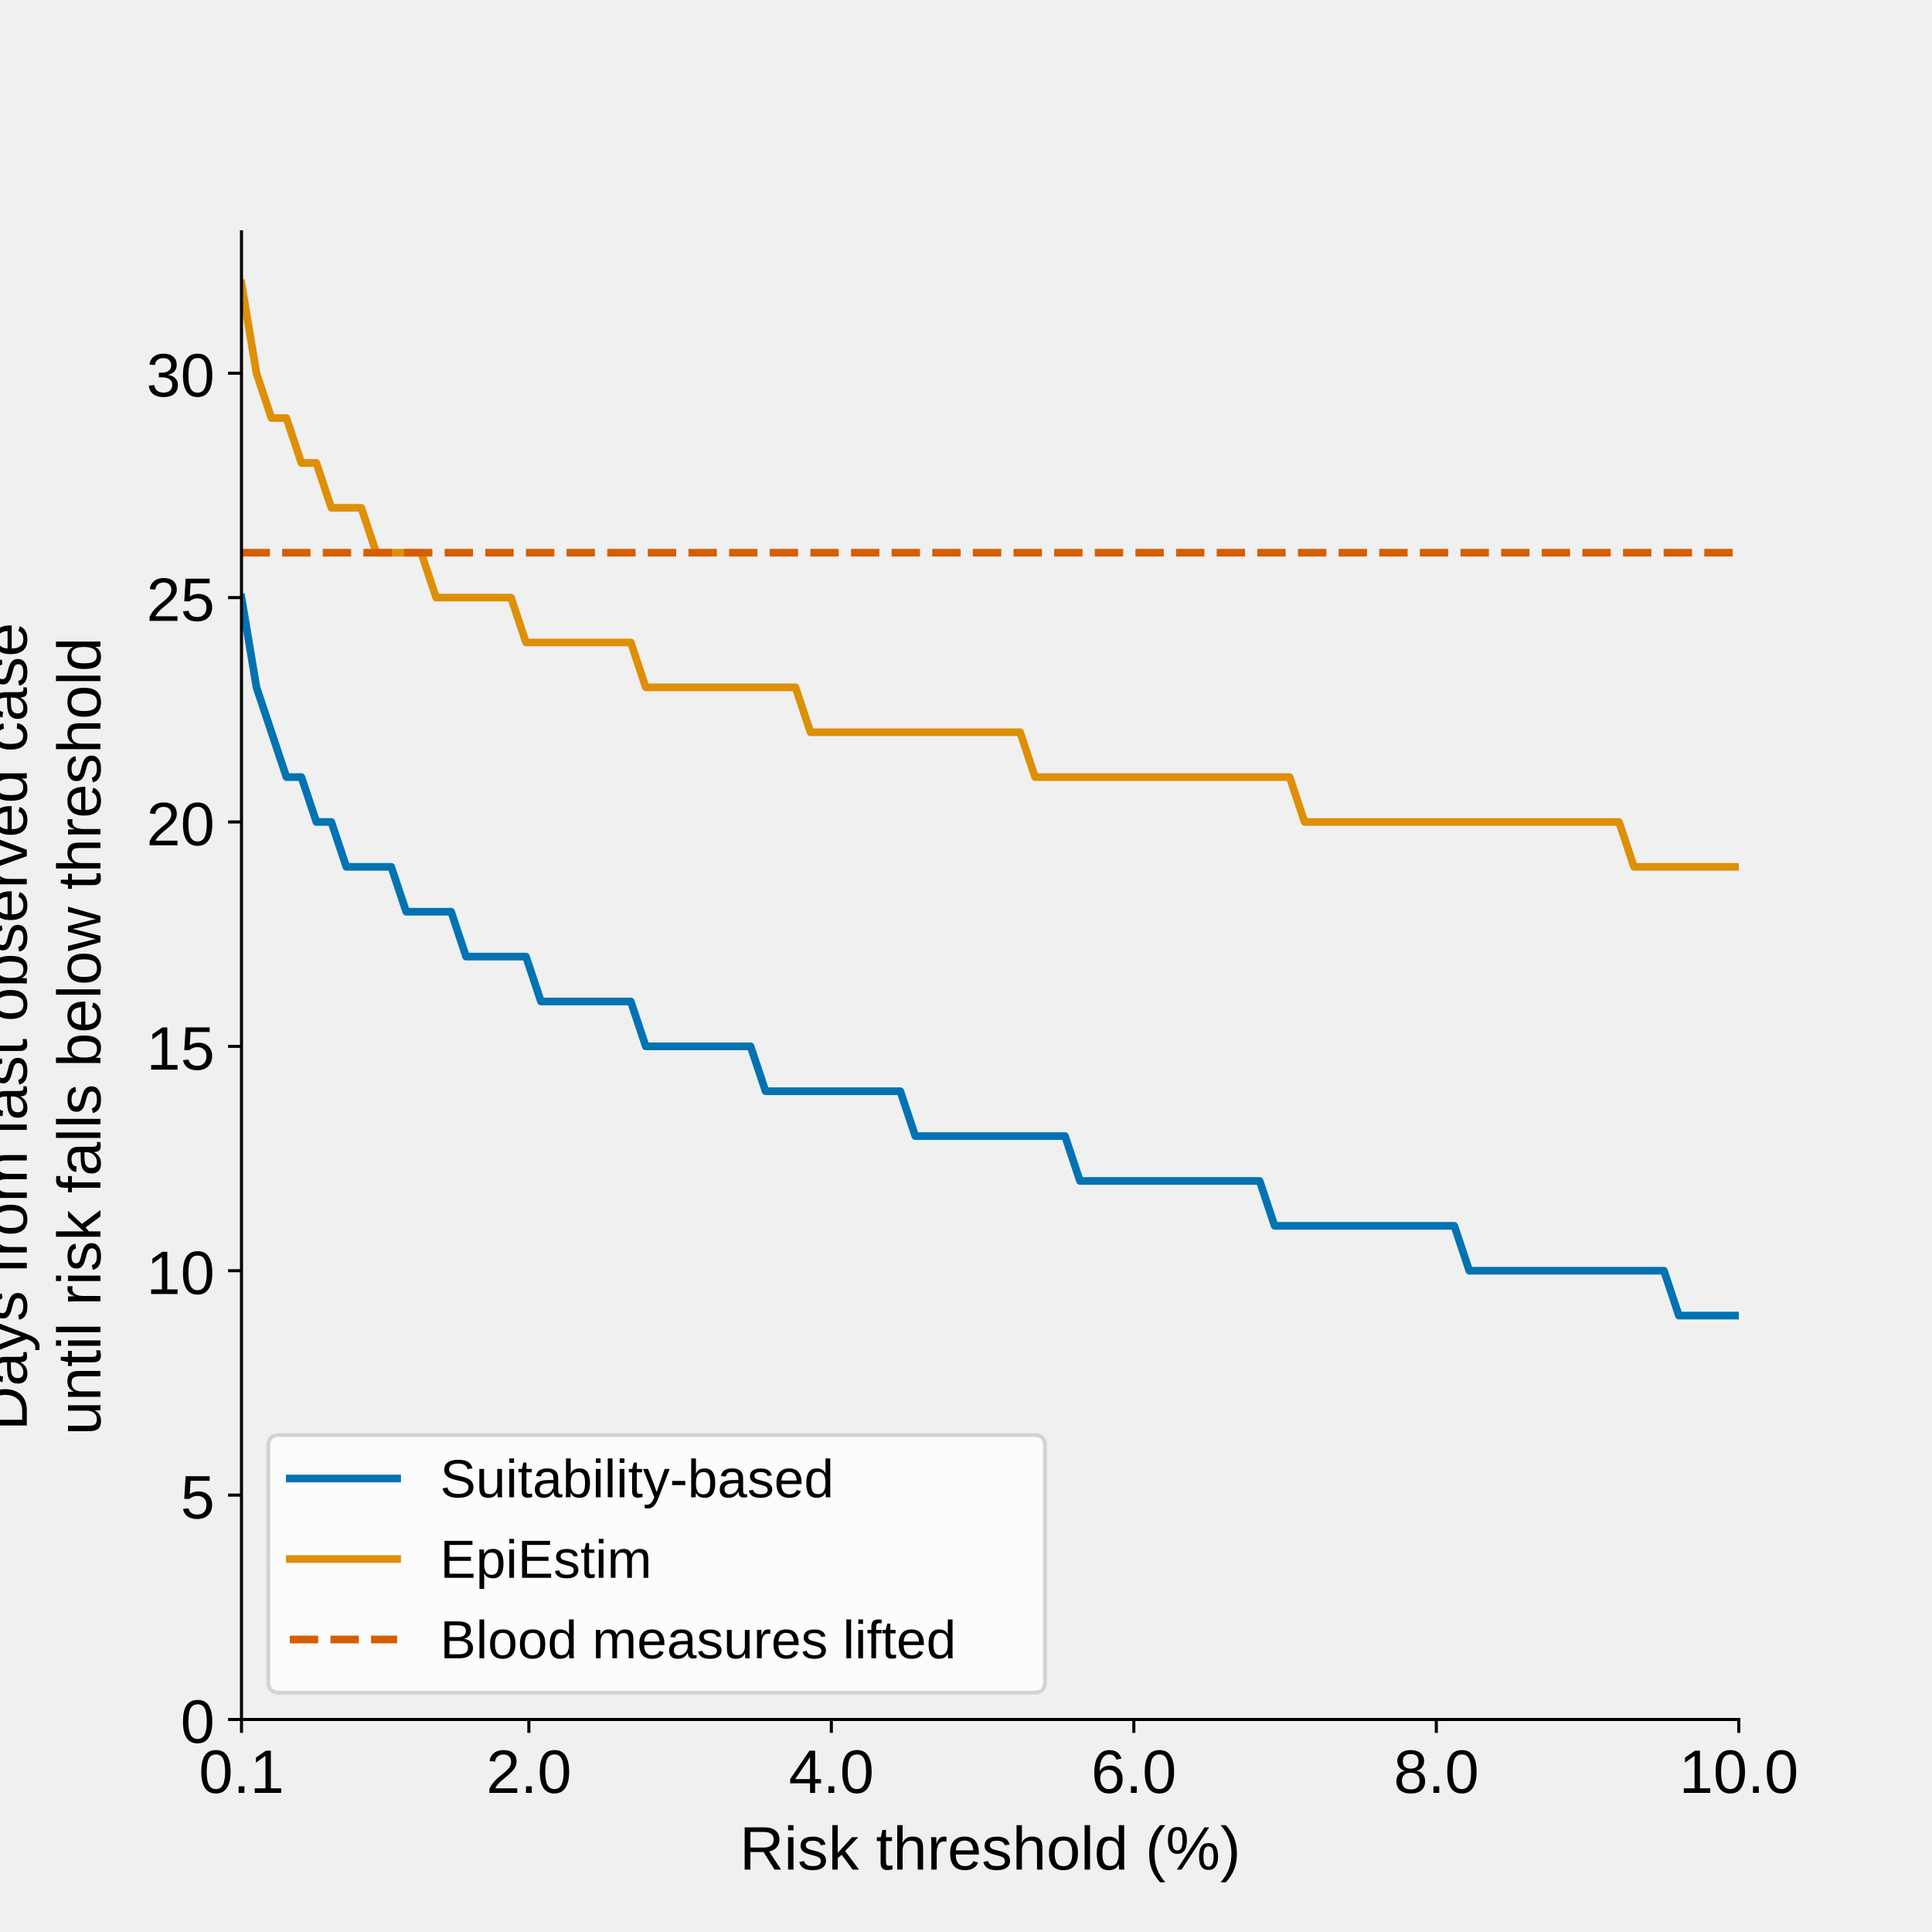
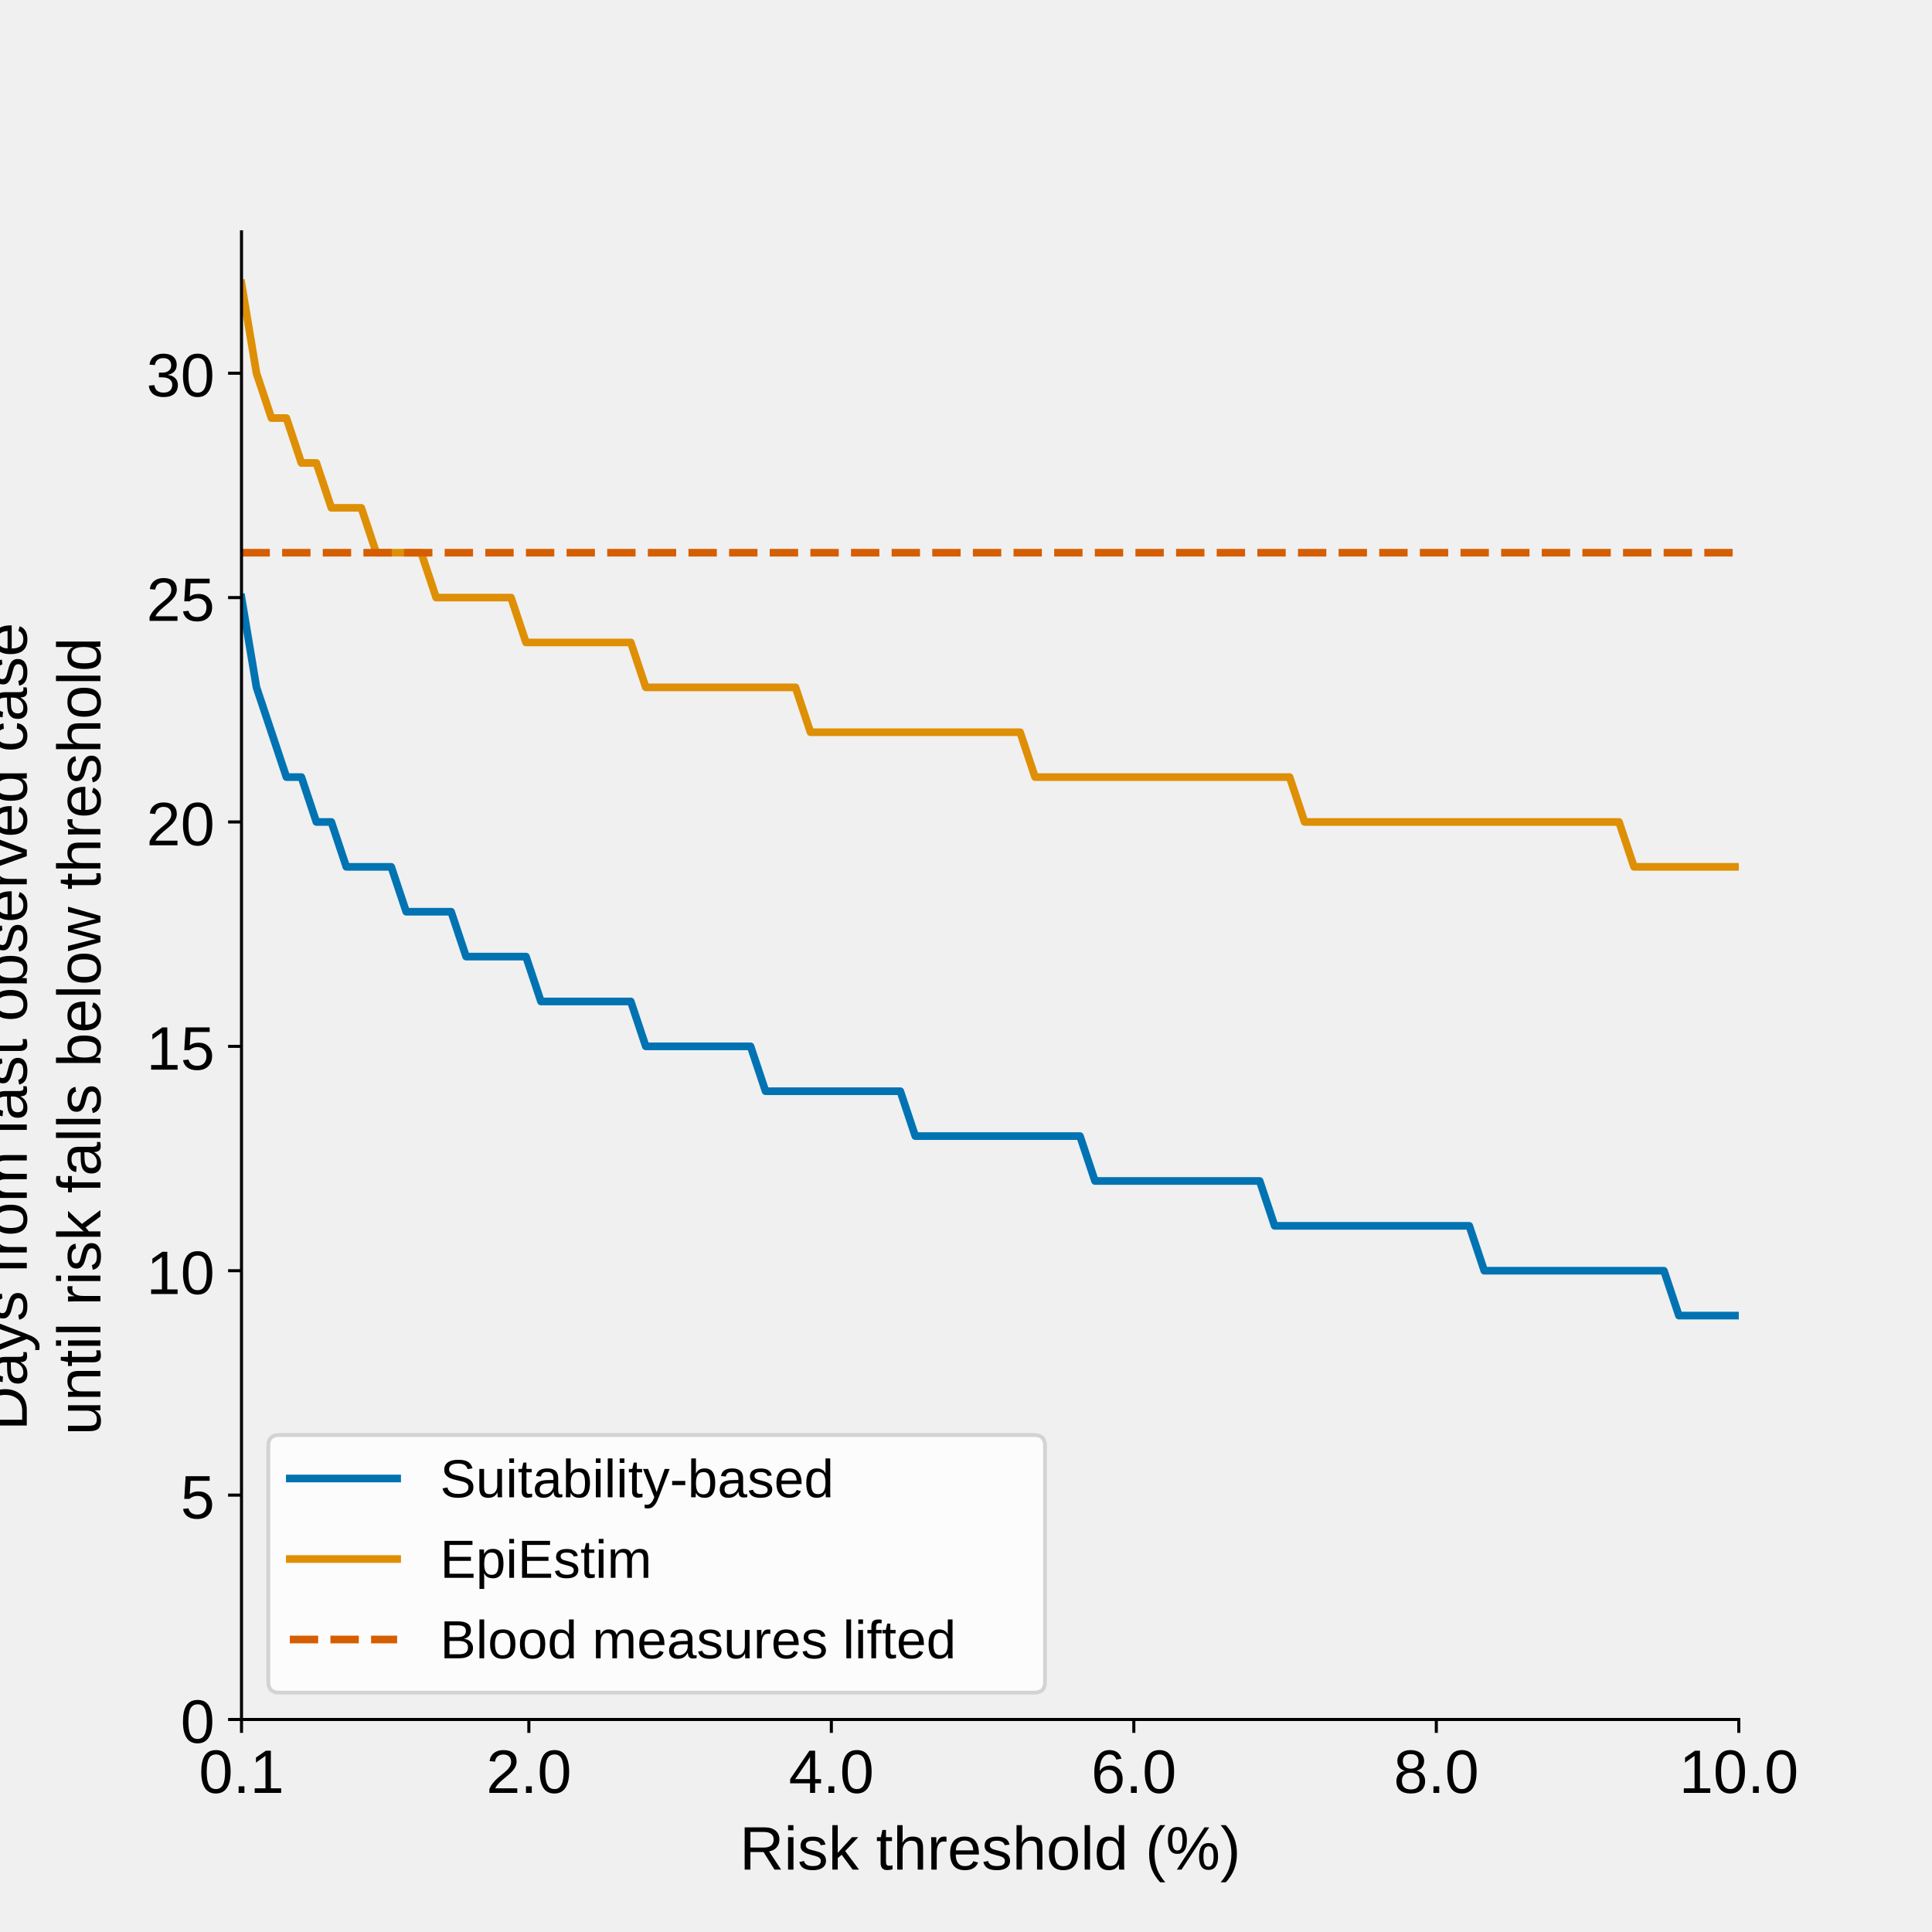
<svg xmlns="http://www.w3.org/2000/svg" xmlns:xlink="http://www.w3.org/1999/xlink" width="504pt" height="504pt" viewBox="0 0 504 504" version="1.1">
  <defs>
    <style type="text/css">*{stroke-linejoin: round; stroke-linecap: butt}</style>
  </defs>
  <g id="figure_1">
    <g id="patch_1">
      <path d="M 0 504  L 504 504  L 504 0  L 0 0  L 0 504  z " style="fill: none" />
    </g>
    <g id="axes_1">
      <g id="patch_2">
        <path d="M 63 448.56  L 453.6 448.56  L 453.6 60.48  L 63 60.48  L 63 448.56  z " style="fill: none" />
      </g>
      <g id="matplotlib.axis_1">
        <g id="xtick_1">
          <g id="line2d_1">
            <defs>
-               <path id="mcb12a92498" d="M 0 0  L 0 3.5  " style="stroke: #000000; stroke-width: 0.8" />
+               <path id="m673a57fa8a" d="M 0 0  L 0 3.5  " style="stroke: #000000; stroke-width: 0.8" />
            </defs>
            <g>
-               <use xlink:href="#mcb12a92498" x="63" y="448.56" style="stroke: #000000; stroke-width: 0.8" />
+               <use xlink:href="#m673a57fa8a" x="63" y="448.56" style="stroke: #000000; stroke-width: 0.8" />
            </g>
          </g>
          <g id="text_1">
            <text style="font-size: 16px; font-family: 'Arial', sans-serif; text-anchor: middle" x="63" y="467.716" transform="rotate(-0 63 467.7163)">0.1</text>
          </g>
        </g>
        <g id="xtick_2">
          <g id="line2d_2">
            <g>
-               <use xlink:href="#mcb12a92498" x="137.964" y="448.56" style="stroke: #000000; stroke-width: 0.8" />
+               <use xlink:href="#m673a57fa8a" x="137.964" y="448.56" style="stroke: #000000; stroke-width: 0.8" />
            </g>
          </g>
          <g id="text_2">
            <text style="font-size: 16px; font-family: 'Arial', sans-serif; text-anchor: middle" x="137.964" y="467.716" transform="rotate(-0 137.9636 467.7163)">2.0</text>
          </g>
        </g>
        <g id="xtick_3">
          <g id="line2d_3">
            <g>
-               <use xlink:href="#mcb12a92498" x="216.873" y="448.56" style="stroke: #000000; stroke-width: 0.8" />
+               <use xlink:href="#m673a57fa8a" x="216.873" y="448.56" style="stroke: #000000; stroke-width: 0.8" />
            </g>
          </g>
          <g id="text_3">
            <text style="font-size: 16px; font-family: 'Arial', sans-serif; text-anchor: middle" x="216.873" y="467.716" transform="rotate(-0 216.8727 467.7163)">4.0</text>
          </g>
        </g>
        <g id="xtick_4">
          <g id="line2d_4">
            <g>
-               <use xlink:href="#mcb12a92498" x="295.782" y="448.56" style="stroke: #000000; stroke-width: 0.8" />
+               <use xlink:href="#m673a57fa8a" x="295.782" y="448.56" style="stroke: #000000; stroke-width: 0.8" />
            </g>
          </g>
          <g id="text_4">
            <text style="font-size: 16px; font-family: 'Arial', sans-serif; text-anchor: middle" x="295.782" y="467.716" transform="rotate(-0 295.7818 467.7163)">6.0</text>
          </g>
        </g>
        <g id="xtick_5">
          <g id="line2d_5">
            <g>
-               <use xlink:href="#mcb12a92498" x="374.691" y="448.56" style="stroke: #000000; stroke-width: 0.8" />
+               <use xlink:href="#m673a57fa8a" x="374.691" y="448.56" style="stroke: #000000; stroke-width: 0.8" />
            </g>
          </g>
          <g id="text_5">
            <text style="font-size: 16px; font-family: 'Arial', sans-serif; text-anchor: middle" x="374.691" y="467.716" transform="rotate(-0 374.6909 467.7163)">8.0</text>
          </g>
        </g>
        <g id="xtick_6">
          <g id="line2d_6">
            <g>
-               <use xlink:href="#mcb12a92498" x="453.6" y="448.56" style="stroke: #000000; stroke-width: 0.8" />
+               <use xlink:href="#m673a57fa8a" x="453.6" y="448.56" style="stroke: #000000; stroke-width: 0.8" />
            </g>
          </g>
          <g id="text_6">
            <text style="font-size: 16px; font-family: 'Arial', sans-serif; text-anchor: middle" x="453.6" y="467.716" transform="rotate(-0 453.6 467.7163)">10.0</text>
          </g>
        </g>
        <g id="text_7">
          <text style="font-size: 16px; font-family: 'Arial', sans-serif; text-anchor: middle" x="258.3" y="487.717" transform="rotate(-0 258.3 487.7175)">Risk threshold (%)</text>
        </g>
      </g>
      <g id="matplotlib.axis_2">
        <g id="ytick_1">
          <g id="line2d_7">
            <defs>
-               <path id="m0006724b7d" d="M 0 0  L -3.5 0  " style="stroke: #000000; stroke-width: 0.8" />
+               <path id="m1c6eae02d2" d="M 0 0  L -3.5 0  " style="stroke: #000000; stroke-width: 0.8" />
            </defs>
            <g>
-               <use xlink:href="#m0006724b7d" x="63" y="448.56" style="stroke: #000000; stroke-width: 0.8" />
+               <use xlink:href="#m1c6eae02d2" x="63" y="448.56" style="stroke: #000000; stroke-width: 0.8" />
            </g>
          </g>
          <g id="text_8">
            <text style="font-size: 16px; font-family: 'Arial', sans-serif; text-anchor: end" x="56" y="454.638" transform="rotate(-0 56 454.6381)">0</text>
          </g>
        </g>
        <g id="ytick_2">
          <g id="line2d_8">
            <g>
-               <use xlink:href="#m0006724b7d" x="63" y="390.026" style="stroke: #000000; stroke-width: 0.8" />
+               <use xlink:href="#m1c6eae02d2" x="63" y="390.026" style="stroke: #000000; stroke-width: 0.8" />
            </g>
          </g>
          <g id="text_9">
            <text style="font-size: 16px; font-family: 'Arial', sans-serif; text-anchor: end" x="56" y="396.104" transform="rotate(-0 56 396.1042)">5</text>
          </g>
        </g>
        <g id="ytick_3">
          <g id="line2d_9">
            <g>
-               <use xlink:href="#m0006724b7d" x="63" y="331.492" style="stroke: #000000; stroke-width: 0.8" />
+               <use xlink:href="#m1c6eae02d2" x="63" y="331.492" style="stroke: #000000; stroke-width: 0.8" />
            </g>
          </g>
          <g id="text_10">
            <text style="font-size: 16px; font-family: 'Arial', sans-serif; text-anchor: end" x="56" y="337.57" transform="rotate(-0 56 337.5703)">10</text>
          </g>
        </g>
        <g id="ytick_4">
          <g id="line2d_10">
            <g>
-               <use xlink:href="#m0006724b7d" x="63" y="272.958" style="stroke: #000000; stroke-width: 0.8" />
+               <use xlink:href="#m1c6eae02d2" x="63" y="272.958" style="stroke: #000000; stroke-width: 0.8" />
            </g>
          </g>
          <g id="text_11">
            <text style="font-size: 16px; font-family: 'Arial', sans-serif; text-anchor: end" x="56" y="279.036" transform="rotate(-0 56 279.0363)">15</text>
          </g>
        </g>
        <g id="ytick_5">
          <g id="line2d_11">
            <g>
-               <use xlink:href="#m0006724b7d" x="63" y="214.424" style="stroke: #000000; stroke-width: 0.8" />
+               <use xlink:href="#m1c6eae02d2" x="63" y="214.424" style="stroke: #000000; stroke-width: 0.8" />
            </g>
          </g>
          <g id="text_12">
            <text style="font-size: 16px; font-family: 'Arial', sans-serif; text-anchor: end" x="56" y="220.502" transform="rotate(-0 56 220.5024)">20</text>
          </g>
        </g>
        <g id="ytick_6">
          <g id="line2d_12">
            <g>
-               <use xlink:href="#m0006724b7d" x="63" y="155.89" style="stroke: #000000; stroke-width: 0.8" />
+               <use xlink:href="#m1c6eae02d2" x="63" y="155.89" style="stroke: #000000; stroke-width: 0.8" />
            </g>
          </g>
          <g id="text_13">
            <text style="font-size: 16px; font-family: 'Arial', sans-serif; text-anchor: end" x="56" y="161.968" transform="rotate(-0 56 161.9684)">25</text>
          </g>
        </g>
        <g id="ytick_7">
          <g id="line2d_13">
            <g>
-               <use xlink:href="#m0006724b7d" x="63" y="97.356" style="stroke: #000000; stroke-width: 0.8" />
+               <use xlink:href="#m1c6eae02d2" x="63" y="97.356" style="stroke: #000000; stroke-width: 0.8" />
            </g>
          </g>
          <g id="text_14">
            <text style="font-size: 16px; font-family: 'Arial', sans-serif; text-anchor: end" x="56" y="103.435" transform="rotate(-0 56 103.4345)">30</text>
          </g>
        </g>
        <g id="text_15">
          <text style="font-size: 16px; font-family: 'Arial', sans-serif" transform="translate(6.990312 373.18) rotate(-90)">Days from last observed case</text>
          <text style="font-size: 16px; font-family: 'Arial', sans-serif" transform="translate(26.19469 374.39) rotate(-90)">until risk falls below threshold</text>
        </g>
      </g>
      <g id="line2d_14">
-         <path d="M 63 155.89  L 66.906 179.304  L 70.812 191.011  L 74.718 202.717  L 78.624 202.717  L 82.53 214.424  L 86.436 214.424  L 90.342 226.131  L 94.248 226.131  L 98.154 226.131  L 102.06 226.131  L 105.966 237.838  L 109.872 237.838  L 113.778 237.838  L 117.684 237.838  L 121.59 249.545  L 125.496 249.545  L 129.402 249.545  L 133.308 249.545  L 137.214 249.545  L 141.12 261.251  L 145.026 261.251  L 148.932 261.251  L 152.838 261.251  L 156.744 261.251  L 160.65 261.251  L 164.556 261.251  L 168.462 272.958  L 172.368 272.958  L 176.274 272.958  L 180.18 272.958  L 184.086 272.958  L 187.992 272.958  L 191.898 272.958  L 195.804 272.958  L 199.71 284.665  L 203.616 284.665  L 207.522 284.665  L 211.428 284.665  L 215.334 284.665  L 219.24 284.665  L 223.146 284.665  L 227.052 284.665  L 230.958 284.665  L 234.864 284.665  L 238.77 296.372  L 242.676 296.372  L 246.582 296.372  L 250.488 296.372  L 254.394 296.372  L 258.3 296.372  L 262.206 296.372  L 266.112 296.372  L 270.018 296.372  L 273.924 296.372  L 277.83 296.372  L 281.736 308.079  L 285.642 308.079  L 289.548 308.079  L 293.454 308.079  L 297.36 308.079  L 301.266 308.079  L 305.172 308.079  L 309.078 308.079  L 312.984 308.079  L 316.89 308.079  L 320.796 308.079  L 324.702 308.079  L 328.608 308.079  L 332.514 319.785  L 336.42 319.785  L 340.326 319.785  L 344.232 319.785  L 348.138 319.785  L 352.044 319.785  L 355.95 319.785  L 359.856 319.785  L 363.762 319.785  L 367.668 319.785  L 371.574 319.785  L 375.48 319.785  L 379.386 319.785  L 383.292 331.492  L 387.198 331.492  L 391.104 331.492  L 395.01 331.492  L 398.916 331.492  L 402.822 331.492  L 406.728 331.492  L 410.634 331.492  L 414.54 331.492  L 418.446 331.492  L 422.352 331.492  L 426.258 331.492  L 430.164 331.492  L 434.07 331.492  L 437.976 343.199  L 441.882 343.199  L 445.788 343.199  L 449.694 343.199  L 453.6 343.199  " clip-path="url(#pd89623b9ba)" style="fill: none; stroke: #0173b2; stroke-width: 2; stroke-linecap: square" />
+         <path d="M 63 155.89  L 66.906 179.304  L 70.812 191.011  L 74.718 202.717  L 78.624 202.717  L 82.53 214.424  L 86.436 214.424  L 90.342 226.131  L 94.248 226.131  L 98.154 226.131  L 102.06 226.131  L 105.966 237.838  L 109.872 237.838  L 113.778 237.838  L 117.684 237.838  L 121.59 249.545  L 125.496 249.545  L 129.402 249.545  L 133.308 249.545  L 137.214 249.545  L 141.12 261.251  L 145.026 261.251  L 148.932 261.251  L 152.838 261.251  L 156.744 261.251  L 160.65 261.251  L 164.556 261.251  L 168.462 272.958  L 172.368 272.958  L 176.274 272.958  L 180.18 272.958  L 184.086 272.958  L 187.992 272.958  L 191.898 272.958  L 195.804 272.958  L 199.71 284.665  L 203.616 284.665  L 207.522 284.665  L 211.428 284.665  L 215.334 284.665  L 219.24 284.665  L 223.146 284.665  L 227.052 284.665  L 230.958 284.665  L 234.864 284.665  L 238.77 296.372  L 242.676 296.372  L 246.582 296.372  L 250.488 296.372  L 254.394 296.372  L 258.3 296.372  L 262.206 296.372  L 266.112 296.372  L 270.018 296.372  L 273.924 296.372  L 277.83 296.372  L 281.736 296.372  L 285.642 308.079  L 289.548 308.079  L 293.454 308.079  L 297.36 308.079  L 301.266 308.079  L 305.172 308.079  L 309.078 308.079  L 312.984 308.079  L 316.89 308.079  L 320.796 308.079  L 324.702 308.079  L 328.608 308.079  L 332.514 319.785  L 336.42 319.785  L 340.326 319.785  L 344.232 319.785  L 348.138 319.785  L 352.044 319.785  L 355.95 319.785  L 359.856 319.785  L 363.762 319.785  L 367.668 319.785  L 371.574 319.785  L 375.48 319.785  L 379.386 319.785  L 383.292 319.785  L 387.198 331.492  L 391.104 331.492  L 395.01 331.492  L 398.916 331.492  L 402.822 331.492  L 406.728 331.492  L 410.634 331.492  L 414.54 331.492  L 418.446 331.492  L 422.352 331.492  L 426.258 331.492  L 430.164 331.492  L 434.07 331.492  L 437.976 343.199  L 441.882 343.199  L 445.788 343.199  L 449.694 343.199  L 453.6 343.199  " clip-path="url(#p8435cf90c6)" style="fill: none; stroke: #0173b2; stroke-width: 2; stroke-linecap: square" />
      </g>
      <g id="line2d_15">
-         <path d="M 63 73.943  L 66.906 97.356  L 70.812 109.063  L 74.718 109.063  L 78.624 120.77  L 82.53 120.77  L 86.436 132.477  L 90.342 132.477  L 94.248 132.477  L 98.154 144.184  L 102.06 144.184  L 105.966 144.184  L 109.872 144.184  L 113.778 155.89  L 117.684 155.89  L 121.59 155.89  L 125.496 155.89  L 129.402 155.89  L 133.308 155.89  L 137.214 167.597  L 141.12 167.597  L 145.026 167.597  L 148.932 167.597  L 152.838 167.597  L 156.744 167.597  L 160.65 167.597  L 164.556 167.597  L 168.462 179.304  L 172.368 179.304  L 176.274 179.304  L 180.18 179.304  L 184.086 179.304  L 187.992 179.304  L 191.898 179.304  L 195.804 179.304  L 199.71 179.304  L 203.616 179.304  L 207.522 179.304  L 211.428 191.011  L 215.334 191.011  L 219.24 191.011  L 223.146 191.011  L 227.052 191.011  L 230.958 191.011  L 234.864 191.011  L 238.77 191.011  L 242.676 191.011  L 246.582 191.011  L 250.488 191.011  L 254.394 191.011  L 258.3 191.011  L 262.206 191.011  L 266.112 191.011  L 270.018 202.717  L 273.924 202.717  L 277.83 202.717  L 281.736 202.717  L 285.642 202.717  L 289.548 202.717  L 293.454 202.717  L 297.36 202.717  L 301.266 202.717  L 305.172 202.717  L 309.078 202.717  L 312.984 202.717  L 316.89 202.717  L 320.796 202.717  L 324.702 202.717  L 328.608 202.717  L 332.514 202.717  L 336.42 202.717  L 340.326 214.424  L 344.232 214.424  L 348.138 214.424  L 352.044 214.424  L 355.95 214.424  L 359.856 214.424  L 363.762 214.424  L 367.668 214.424  L 371.574 214.424  L 375.48 214.424  L 379.386 214.424  L 383.292 214.424  L 387.198 214.424  L 391.104 214.424  L 395.01 214.424  L 398.916 214.424  L 402.822 214.424  L 406.728 214.424  L 410.634 214.424  L 414.54 214.424  L 418.446 214.424  L 422.352 214.424  L 426.258 226.131  L 430.164 226.131  L 434.07 226.131  L 437.976 226.131  L 441.882 226.131  L 445.788 226.131  L 449.694 226.131  L 453.6 226.131  " clip-path="url(#pd89623b9ba)" style="fill: none; stroke: #de8f05; stroke-width: 2; stroke-linecap: square" />
+         <path d="M 63 73.943  L 66.906 97.356  L 70.812 109.063  L 74.718 109.063  L 78.624 120.77  L 82.53 120.77  L 86.436 132.477  L 90.342 132.477  L 94.248 132.477  L 98.154 144.184  L 102.06 144.184  L 105.966 144.184  L 109.872 144.184  L 113.778 155.89  L 117.684 155.89  L 121.59 155.89  L 125.496 155.89  L 129.402 155.89  L 133.308 155.89  L 137.214 167.597  L 141.12 167.597  L 145.026 167.597  L 148.932 167.597  L 152.838 167.597  L 156.744 167.597  L 160.65 167.597  L 164.556 167.597  L 168.462 179.304  L 172.368 179.304  L 176.274 179.304  L 180.18 179.304  L 184.086 179.304  L 187.992 179.304  L 191.898 179.304  L 195.804 179.304  L 199.71 179.304  L 203.616 179.304  L 207.522 179.304  L 211.428 191.011  L 215.334 191.011  L 219.24 191.011  L 223.146 191.011  L 227.052 191.011  L 230.958 191.011  L 234.864 191.011  L 238.77 191.011  L 242.676 191.011  L 246.582 191.011  L 250.488 191.011  L 254.394 191.011  L 258.3 191.011  L 262.206 191.011  L 266.112 191.011  L 270.018 202.717  L 273.924 202.717  L 277.83 202.717  L 281.736 202.717  L 285.642 202.717  L 289.548 202.717  L 293.454 202.717  L 297.36 202.717  L 301.266 202.717  L 305.172 202.717  L 309.078 202.717  L 312.984 202.717  L 316.89 202.717  L 320.796 202.717  L 324.702 202.717  L 328.608 202.717  L 332.514 202.717  L 336.42 202.717  L 340.326 214.424  L 344.232 214.424  L 348.138 214.424  L 352.044 214.424  L 355.95 214.424  L 359.856 214.424  L 363.762 214.424  L 367.668 214.424  L 371.574 214.424  L 375.48 214.424  L 379.386 214.424  L 383.292 214.424  L 387.198 214.424  L 391.104 214.424  L 395.01 214.424  L 398.916 214.424  L 402.822 214.424  L 406.728 214.424  L 410.634 214.424  L 414.54 214.424  L 418.446 214.424  L 422.352 214.424  L 426.258 226.131  L 430.164 226.131  L 434.07 226.131  L 437.976 226.131  L 441.882 226.131  L 445.788 226.131  L 449.694 226.131  L 453.6 226.131  " clip-path="url(#p8435cf90c6)" style="fill: none; stroke: #de8f05; stroke-width: 2; stroke-linecap: square" />
      </g>
      <g id="line2d_16">
-         <path d="M 63 144.184  L 453.6 144.184  " clip-path="url(#pd89623b9ba)" style="fill: none; stroke-dasharray: 7.4,3.2; stroke-dashoffset: 0; stroke: #d55e00; stroke-width: 2" />
+         <path d="M 63 144.184  L 453.6 144.184  " clip-path="url(#p8435cf90c6)" style="fill: none; stroke-dasharray: 7.4,3.2; stroke-dashoffset: 0; stroke: #d55e00; stroke-width: 2" />
      </g>
      <g id="patch_3">
        <path d="M 63 448.56  L 63 60.48  " style="fill: none; stroke: #000000; stroke-width: 0.8; stroke-linejoin: miter; stroke-linecap: square" />
      </g>
      <g id="patch_4">
        <path d="M 63 448.56  L 453.6 448.56  " style="fill: none; stroke: #000000; stroke-width: 0.8; stroke-linejoin: miter; stroke-linecap: square" />
      </g>
      <g id="legend_1">
        <g id="patch_5">
          <path d="M 72.8 441.56  L 269.817 441.56  Q 272.617 441.56 272.617 438.76  L 272.617 377.157  Q 272.617 374.357 269.817 374.357  L 72.8 374.357  Q 70 374.357 70 377.157  L 70 438.76  Q 70 441.56 72.8 441.56  z " style="fill: #ffffff; opacity: 0.8; stroke: #cccccc; stroke-linejoin: miter" />
        </g>
        <g id="line2d_17">
          <path d="M 75.6 385.695  L 89.6 385.695  L 103.6 385.695  " style="fill: none; stroke: #0173b2; stroke-width: 2; stroke-linecap: square" />
        </g>
        <g id="text_16">
          <text style="font-size: 14px; font-family: 'Arial', sans-serif; text-anchor: start" x="114.8" y="390.595" transform="rotate(-0 114.8 390.5945)">Suitability-based</text>
        </g>
        <g id="line2d_18">
          <path d="M 75.6 406.696  L 89.6 406.696  L 103.6 406.696  " style="fill: none; stroke: #de8f05; stroke-width: 2; stroke-linecap: square" />
        </g>
        <g id="text_17">
          <text style="font-size: 14px; font-family: 'Arial', sans-serif; text-anchor: start" x="114.8" y="411.596" transform="rotate(-0 114.8 411.5956)">EpiEstim</text>
        </g>
        <g id="line2d_19">
          <path d="M 75.6 427.697  L 89.6 427.697  L 103.6 427.697  " style="fill: none; stroke-dasharray: 7.4,3.2; stroke-dashoffset: 0; stroke: #d55e00; stroke-width: 2" />
        </g>
        <g id="text_18">
          <text style="font-size: 14px; font-family: 'Arial', sans-serif; text-anchor: start" x="114.8" y="432.597" transform="rotate(-0 114.8 432.5967)">Blood measures lifted</text>
        </g>
      </g>
    </g>
  </g>
  <defs>
-     <clipPath id="pd89623b9ba">
+     <clipPath id="p8435cf90c6">
      <rect x="63" y="60.48" width="390.6" height="388.08" />
    </clipPath>
  </defs>
</svg>
